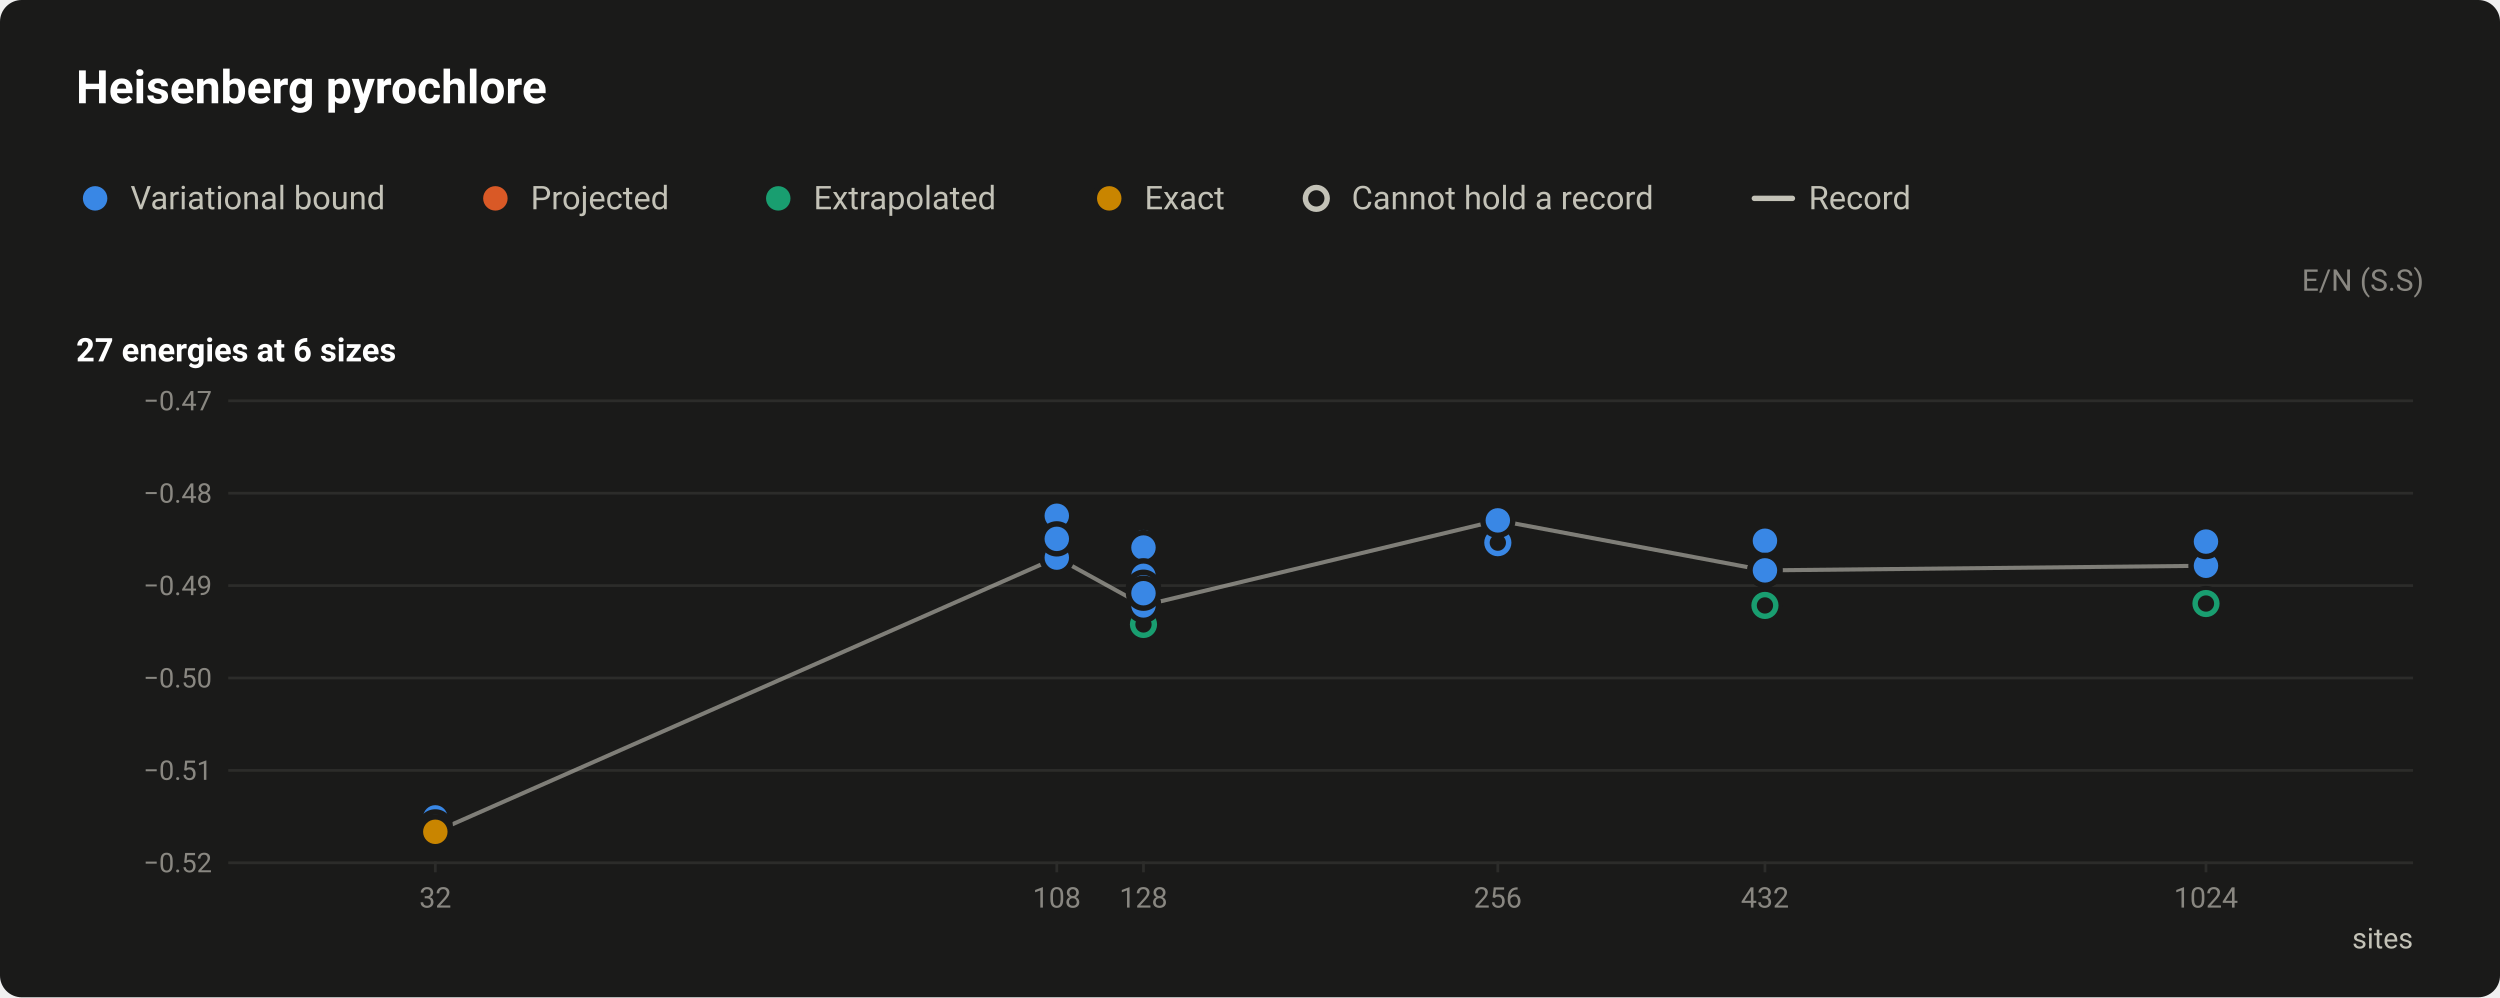
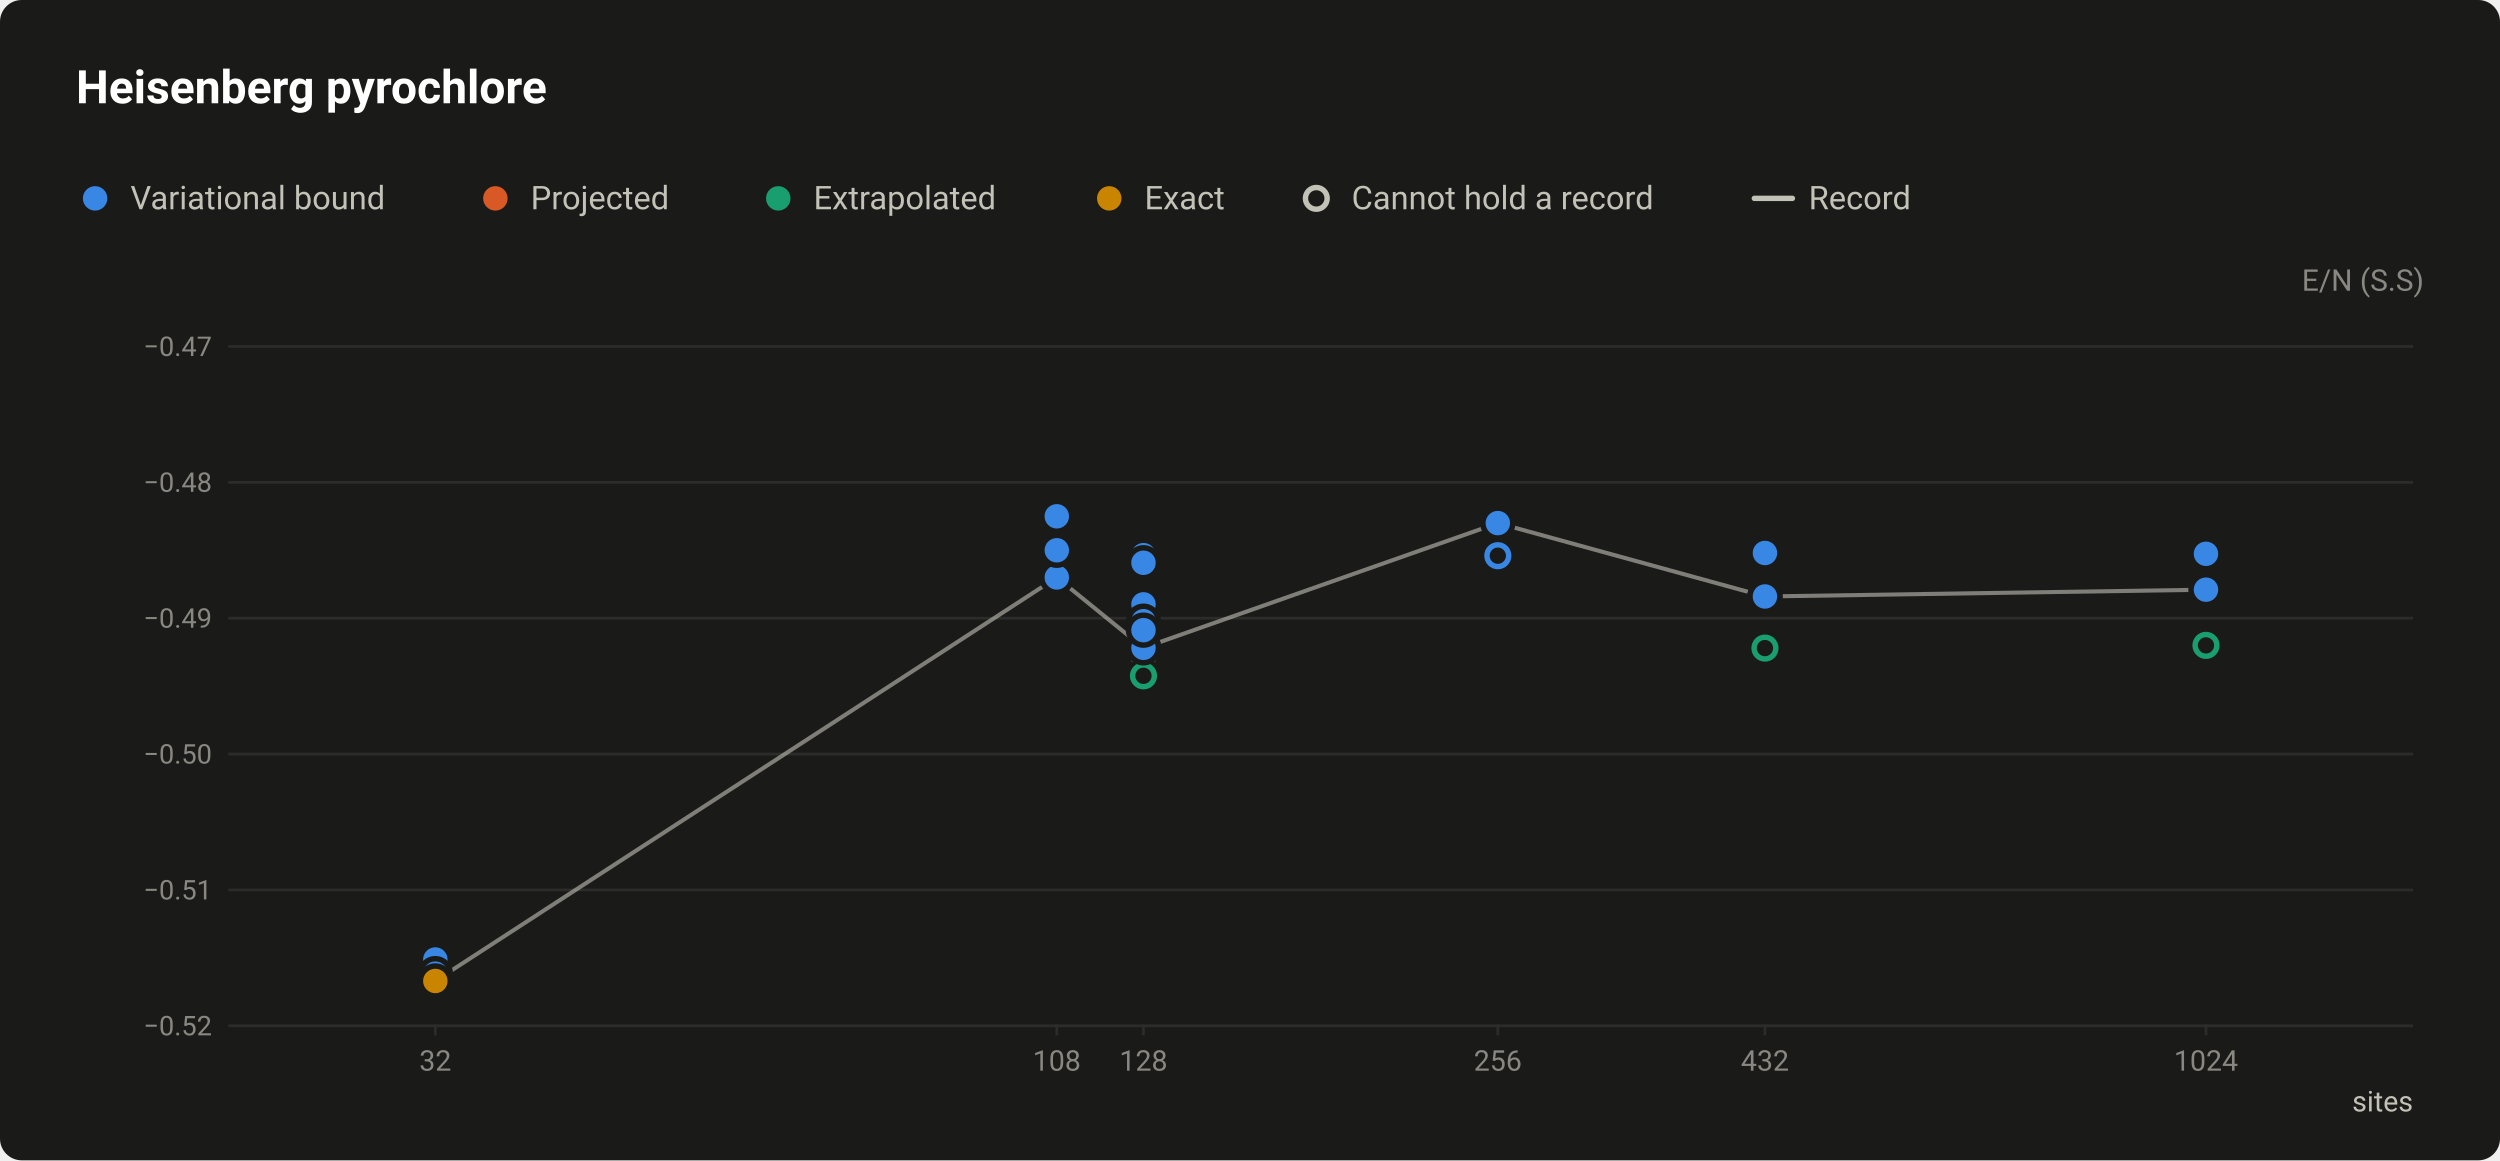
- <svg xmlns="http://www.w3.org/2000/svg" width="920" height="367" viewBox="0 0 920 367" role="img" aria-labelledby="title desc">
+ <svg xmlns="http://www.w3.org/2000/svg" width="920" height="427" viewBox="0 0 920 427" role="img" aria-labelledby="title desc">
  <style>text{font-family:system-ui,-apple-system,"Segoe UI",Roboto,"Helvetica Neue",Arial,sans-serif}</style>
-   <rect width="920" height="367" rx="8" fill="#1a1a19" />
+   <rect width="920" height="427" rx="8" fill="#1a1a19" />
  <text x="28" y="38" font-size="17" fill="#ffffff" font-weight="600">Heisenberg pyrochlore</text>
  <circle cx="35" cy="73" r="6.5" fill="#1a1a19" />
  <circle cx="35" cy="73" r="4.5" fill="#3987e5" />
  <text x="48" y="77" font-size="12" fill="#c3c2b7">Variational bound</text>
  <circle cx="182.3" cy="73" r="6.5" fill="#1a1a19" />
  <circle cx="182.3" cy="73" r="4.5" fill="#d95926" />
  <text x="195.3" y="77" font-size="12" fill="#c3c2b7">Projected</text>
  <circle cx="286.4" cy="73" r="6.5" fill="#1a1a19" />
  <circle cx="286.4" cy="73" r="4.5" fill="#199e70" />
  <text x="299.4" y="77" font-size="12" fill="#c3c2b7">Extrapolated</text>
  <circle cx="408.2" cy="73" r="6.5" fill="#1a1a19" />
  <circle cx="408.2" cy="73" r="4.5" fill="#c98500" />
  <text x="421.2" y="77" font-size="12" fill="#c3c2b7">Exact</text>
  <circle cx="484.4" cy="73" r="6.5" fill="#1a1a19" />
  <circle cx="484.4" cy="73" r="4" fill="#1a1a19" stroke="#c3c2b7" stroke-width="2" />
  <text x="497.4" y="77" font-size="12" fill="#c3c2b7">Cannot hold a record</text>
  <path d="M645.6 73H659.6" stroke="#c3c2b7" stroke-width="2" stroke-linecap="round" />
  <text x="665.6" y="77" font-size="12" fill="#c3c2b7">Record</text>
  <text x="892" y="107" font-size="11" fill="#898781" text-anchor="end">E/N (S.S)</text>
-   <text x="28" y="133" font-size="12" fill="#ffffff" font-weight="600">27 energies at 6 sizes</text>
-   <path d="M84 317.5H888" stroke="#2c2c2a" stroke-width="1" />
-   <text x="78" y="321" font-size="10" fill="#898781" text-anchor="end" style="font-variant-numeric:tabular-nums">−0.52</text>
-   <path d="M84 283.5H888" stroke="#2c2c2a" stroke-width="1" />
-   <text x="78" y="287" font-size="10" fill="#898781" text-anchor="end" style="font-variant-numeric:tabular-nums">−0.51</text>
-   <path d="M84 249.5H888" stroke="#2c2c2a" stroke-width="1" />
-   <text x="78" y="253" font-size="10" fill="#898781" text-anchor="end" style="font-variant-numeric:tabular-nums">−0.50</text>
-   <path d="M84 215.5H888" stroke="#2c2c2a" stroke-width="1" />
-   <text x="78" y="219" font-size="10" fill="#898781" text-anchor="end" style="font-variant-numeric:tabular-nums">−0.49</text>
-   <path d="M84 181.5H888" stroke="#2c2c2a" stroke-width="1" />
-   <text x="78" y="185" font-size="10" fill="#898781" text-anchor="end" style="font-variant-numeric:tabular-nums">−0.48</text>
-   <path d="M84 147.5H888" stroke="#2c2c2a" stroke-width="1" />
-   <text x="78" y="151" font-size="10" fill="#898781" text-anchor="end" style="font-variant-numeric:tabular-nums">−0.47</text>
-   <path d="M160.2 317v4" stroke="#2c2c2a" stroke-width="1" />
-   <text x="160.2" y="334" font-size="10.5" fill="#898781" text-anchor="middle" style="font-variant-numeric:tabular-nums">32</text>
-   <path d="M388.9 317v4" stroke="#2c2c2a" stroke-width="1" />
-   <text x="388.9" y="334" font-size="10.5" fill="#898781" text-anchor="middle" style="font-variant-numeric:tabular-nums">108</text>
-   <path d="M420.8 317v4" stroke="#2c2c2a" stroke-width="1" />
-   <text x="420.8" y="334" font-size="10.5" fill="#898781" text-anchor="middle" style="font-variant-numeric:tabular-nums">128</text>
-   <path d="M551.2 317v4" stroke="#2c2c2a" stroke-width="1" />
-   <text x="551.2" y="334" font-size="10.5" fill="#898781" text-anchor="middle" style="font-variant-numeric:tabular-nums">256</text>
-   <path d="M649.5 317v4" stroke="#2c2c2a" stroke-width="1" />
-   <text x="649.5" y="334" font-size="10.5" fill="#898781" text-anchor="middle" style="font-variant-numeric:tabular-nums">432</text>
-   <path d="M811.8 317v4" stroke="#2c2c2a" stroke-width="1" />
-   <text x="811.8" y="334" font-size="10.5" fill="#898781" text-anchor="middle" style="font-variant-numeric:tabular-nums">1024</text>
-   <text x="888" y="349" font-size="10.5" fill="#c3c2b7" text-anchor="end">sites</text>
-   <path d="M160.2 306.1L388.9 205.2L420.8 222.8L551.2 191.5L649.5 209.9L811.8 208.2" fill="none" stroke="#c3c2b7" stroke-width="1.5" stroke-linejoin="round" opacity="0.6" />
+   <path d="M84 377.5H888" stroke="#2c2c2a" stroke-width="1" />
+   <text x="78" y="381" font-size="10" fill="#898781" text-anchor="end" style="font-variant-numeric:tabular-nums">−0.52</text>
+   <path d="M84 327.5H888" stroke="#2c2c2a" stroke-width="1" />
+   <text x="78" y="331" font-size="10" fill="#898781" text-anchor="end" style="font-variant-numeric:tabular-nums">−0.51</text>
+   <path d="M84 277.5H888" stroke="#2c2c2a" stroke-width="1" />
+   <text x="78" y="281" font-size="10" fill="#898781" text-anchor="end" style="font-variant-numeric:tabular-nums">−0.50</text>
+   <path d="M84 227.5H888" stroke="#2c2c2a" stroke-width="1" />
+   <text x="78" y="231" font-size="10" fill="#898781" text-anchor="end" style="font-variant-numeric:tabular-nums">−0.49</text>
+   <path d="M84 177.5H888" stroke="#2c2c2a" stroke-width="1" />
+   <text x="78" y="181" font-size="10" fill="#898781" text-anchor="end" style="font-variant-numeric:tabular-nums">−0.48</text>
+   <path d="M84 127.5H888" stroke="#2c2c2a" stroke-width="1" />
+   <text x="78" y="131" font-size="10" fill="#898781" text-anchor="end" style="font-variant-numeric:tabular-nums">−0.47</text>
+   <path d="M160.2 377v4" stroke="#2c2c2a" stroke-width="1" />
+   <text x="160.2" y="394" font-size="10.5" fill="#898781" text-anchor="middle" style="font-variant-numeric:tabular-nums">32</text>
+   <path d="M388.9 377v4" stroke="#2c2c2a" stroke-width="1" />
+   <text x="388.9" y="394" font-size="10.5" fill="#898781" text-anchor="middle" style="font-variant-numeric:tabular-nums">108</text>
+   <path d="M420.8 377v4" stroke="#2c2c2a" stroke-width="1" />
+   <text x="420.8" y="394" font-size="10.5" fill="#898781" text-anchor="middle" style="font-variant-numeric:tabular-nums">128</text>
+   <path d="M551.2 377v4" stroke="#2c2c2a" stroke-width="1" />
+   <text x="551.2" y="394" font-size="10.5" fill="#898781" text-anchor="middle" style="font-variant-numeric:tabular-nums">256</text>
+   <path d="M649.5 377v4" stroke="#2c2c2a" stroke-width="1" />
+   <text x="649.5" y="394" font-size="10.5" fill="#898781" text-anchor="middle" style="font-variant-numeric:tabular-nums">432</text>
+   <path d="M811.8 377v4" stroke="#2c2c2a" stroke-width="1" />
+   <text x="811.8" y="394" font-size="10.5" fill="#898781" text-anchor="middle" style="font-variant-numeric:tabular-nums">1024</text>
+   <text x="888" y="409" font-size="10.5" fill="#c3c2b7" text-anchor="end">sites</text>
+   <path d="M160.2 361L388.9 212.5L420.8 238.4L551.2 192.5L649.5 219.5L811.8 217" fill="none" stroke="#c3c2b7" stroke-width="1.5" stroke-linejoin="round" opacity="0.6" />
  <a class="pt" href="/instances/#r-Heisenberg_pyrochlore-2x2x2_32_P-2e319e96">
-     <circle cx="160.2" cy="306.1" r="6.5" fill="#1a1a19" />
-     <circle cx="160.2" cy="306.1" r="4" fill="#1a1a19" stroke="#199e70" stroke-width="2" />
+     <circle cx="160.2" cy="361" r="6.5" fill="#1a1a19" />
+     <circle cx="160.2" cy="361" r="4" fill="#1a1a19" stroke="#199e70" stroke-width="2" />
  </a>
  <a class="pt" href="/instances/#r-Heisenberg_pyrochlore-2x2x2_128_P-1c878ab4">
-     <circle cx="420.8" cy="224.5" r="6.5" fill="#1a1a19" />
-     <circle cx="420.8" cy="224.5" r="4" fill="#1a1a19" stroke="#199e70" stroke-width="2" />
+     <circle cx="420.8" cy="241" r="6.5" fill="#1a1a19" />
+     <circle cx="420.8" cy="241" r="4" fill="#1a1a19" stroke="#199e70" stroke-width="2" />
  </a>
  <a class="pt" href="/instances/#r-Heisenberg_pyrochlore-2x2x2_128_P-75500f09">
-     <circle cx="420.8" cy="229.8" r="6.5" fill="#1a1a19" />
-     <circle cx="420.8" cy="229.8" r="4" fill="#1a1a19" stroke="#199e70" stroke-width="2" />
+     <circle cx="420.8" cy="248.7" r="6.5" fill="#1a1a19" />
+     <circle cx="420.8" cy="248.7" r="4" fill="#1a1a19" stroke="#199e70" stroke-width="2" />
  </a>
  <a class="pt" href="/instances/#r-Heisenberg_pyrochlore-4x4x4_256_P-2ce62286">
-     <circle cx="551.2" cy="199.7" r="6.5" fill="#1a1a19" />
-     <circle cx="551.2" cy="199.7" r="4" fill="#1a1a19" stroke="#3987e5" stroke-width="2" />
+     <circle cx="551.2" cy="204.5" r="6.5" fill="#1a1a19" />
+     <circle cx="551.2" cy="204.5" r="4" fill="#1a1a19" stroke="#3987e5" stroke-width="2" />
  </a>
  <a class="pt" href="/instances/#r-Heisenberg_pyrochlore-3x3x3_432_P-43f89ae0">
-     <circle cx="649.5" cy="223.2" r="6.5" fill="#1a1a19" />
-     <circle cx="649.5" cy="223.2" r="4" fill="#1a1a19" stroke="#199e70" stroke-width="2" />
+     <circle cx="649.5" cy="239" r="6.5" fill="#1a1a19" />
+     <circle cx="649.5" cy="239" r="4" fill="#1a1a19" stroke="#199e70" stroke-width="2" />
  </a>
  <a class="pt" href="/instances/#r-Heisenberg_pyrochlore-3x3x3_432_P-e5ee99ea">
-     <circle cx="649.5" cy="222.8" r="6.5" fill="#1a1a19" />
-     <circle cx="649.5" cy="222.8" r="4" fill="#1a1a19" stroke="#199e70" stroke-width="2" />
+     <circle cx="649.5" cy="238.5" r="6.5" fill="#1a1a19" />
+     <circle cx="649.5" cy="238.5" r="4" fill="#1a1a19" stroke="#199e70" stroke-width="2" />
  </a>
  <a class="pt" href="/instances/#r-Heisenberg_pyrochlore-4x4x4_1024_P-6f5523a7">
-     <circle cx="811.8" cy="222.1" r="6.5" fill="#1a1a19" />
-     <circle cx="811.8" cy="222.1" r="4" fill="#1a1a19" stroke="#199e70" stroke-width="2" />
+     <circle cx="811.8" cy="237.5" r="6.5" fill="#1a1a19" />
+     <circle cx="811.8" cy="237.5" r="4" fill="#1a1a19" stroke="#199e70" stroke-width="2" />
  </a>
  <a class="pt" href="/instances/#r-Heisenberg_pyrochlore-2x2x2_32_P-3f151ac4">
-     <circle cx="160.2" cy="300.8" r="6.5" fill="#1a1a19" />
-     <circle cx="160.2" cy="300.8" r="4.5" fill="#3987e5" />
+     <circle cx="160.2" cy="353.1" r="6.5" fill="#1a1a19" />
+     <circle cx="160.2" cy="353.1" r="4.5" fill="#3987e5" />
  </a>
  <a class="pt" href="/instances/#r-Heisenberg_pyrochlore-2x2x2_32_P-4c47bb99">
-     <circle cx="160.2" cy="304.3" r="6.5" fill="#1a1a19" />
-     <circle cx="160.2" cy="304.3" r="4.5" fill="#3987e5" />
+     <circle cx="160.2" cy="358.3" r="6.5" fill="#1a1a19" />
+     <circle cx="160.2" cy="358.3" r="4.5" fill="#3987e5" />
  </a>
  <a class="pt" href="/instances/#r-Heisenberg_pyrochlore-3x3x3_108_P-7db57c85">
-     <circle cx="388.9" cy="205.2" r="6.5" fill="#1a1a19" />
-     <circle cx="388.9" cy="205.2" r="4.5" fill="#3987e5" />
+     <circle cx="388.9" cy="212.5" r="6.5" fill="#1a1a19" />
+     <circle cx="388.9" cy="212.5" r="4.5" fill="#3987e5" />
  </a>
  <a class="pt" href="/instances/#r-Heisenberg_pyrochlore-3x3x3_108_P-a15401d3">
-     <circle cx="388.9" cy="189.8" r="6.5" fill="#1a1a19" />
-     <circle cx="388.9" cy="189.8" r="4.5" fill="#3987e5" />
+     <circle cx="388.9" cy="190" r="6.5" fill="#1a1a19" />
+     <circle cx="388.9" cy="190" r="4.5" fill="#3987e5" />
  </a>
  <a class="pt" href="/instances/#r-Heisenberg_pyrochlore-3x3x3_108_P-39daa04b">
-     <circle cx="388.9" cy="198.3" r="6.5" fill="#1a1a19" />
-     <circle cx="388.9" cy="198.3" r="4.5" fill="#3987e5" />
+     <circle cx="388.9" cy="202.5" r="6.5" fill="#1a1a19" />
+     <circle cx="388.9" cy="202.5" r="4.5" fill="#3987e5" />
  </a>
  <a class="pt" href="/instances/#r-Heisenberg_pyrochlore-2x2x2_128_P-7b04327c">
-     <circle cx="420.8" cy="222.5" r="6.5" fill="#1a1a19" />
-     <circle cx="420.8" cy="222.5" r="4.5" fill="#3987e5" />
+     <circle cx="420.8" cy="238" r="6.5" fill="#1a1a19" />
+     <circle cx="420.8" cy="238" r="4.5" fill="#3987e5" />
  </a>
  <a class="pt" href="/instances/#r-Heisenberg_pyrochlore-2x2x2_128_P-c2e4464a">
-     <circle cx="420.8" cy="222.8" r="6.5" fill="#1a1a19" />
-     <circle cx="420.8" cy="222.8" r="4.5" fill="#3987e5" />
+     <circle cx="420.8" cy="238.4" r="6.5" fill="#1a1a19" />
+     <circle cx="420.8" cy="238.4" r="4.5" fill="#3987e5" />
  </a>
  <a class="pt" href="/instances/#r-Heisenberg_pyrochlore-2x2x2_128_P-80661613">
-     <circle cx="420.8" cy="199.5" r="6.5" fill="#1a1a19" />
-     <circle cx="420.8" cy="199.5" r="4.5" fill="#3987e5" />
+     <circle cx="420.8" cy="204.3" r="6.5" fill="#1a1a19" />
+     <circle cx="420.8" cy="204.3" r="4.5" fill="#3987e5" />
  </a>
  <a class="pt" href="/instances/#r-Heisenberg_pyrochlore-2x2x2_128_P-8c8c0cd5">
-     <circle cx="420.8" cy="201.5" r="6.5" fill="#1a1a19" />
-     <circle cx="420.8" cy="201.5" r="4.5" fill="#3987e5" />
+     <circle cx="420.8" cy="207.1" r="6.5" fill="#1a1a19" />
+     <circle cx="420.8" cy="207.1" r="4.5" fill="#3987e5" />
  </a>
  <a class="pt" href="/instances/#r-Heisenberg_pyrochlore-2x2x2_128_P-0b9db75d">
-     <circle cx="420.8" cy="211.9" r="6.5" fill="#1a1a19" />
-     <circle cx="420.8" cy="211.9" r="4.5" fill="#3987e5" />
+     <circle cx="420.8" cy="222.4" r="6.5" fill="#1a1a19" />
+     <circle cx="420.8" cy="222.4" r="4.5" fill="#3987e5" />
  </a>
  <a class="pt" href="/instances/#r-Heisenberg_pyrochlore-2x2x2_128_P-961ec0ab">
-     <circle cx="420.8" cy="216.1" r="6.5" fill="#1a1a19" />
-     <circle cx="420.8" cy="216.1" r="4.5" fill="#3987e5" />
+     <circle cx="420.8" cy="228.6" r="6.5" fill="#1a1a19" />
+     <circle cx="420.8" cy="228.6" r="4.5" fill="#3987e5" />
  </a>
  <a class="pt" href="/instances/#r-Heisenberg_pyrochlore-2x2x2_128_P-095a1a45">
-     <circle cx="420.8" cy="218.3" r="6.5" fill="#1a1a19" />
-     <circle cx="420.8" cy="218.3" r="4.5" fill="#3987e5" />
+     <circle cx="420.8" cy="231.9" r="6.5" fill="#1a1a19" />
+     <circle cx="420.8" cy="231.9" r="4.5" fill="#3987e5" />
  </a>
  <a class="pt" href="/instances/#r-Heisenberg_pyrochlore-4x4x4_256_P-430b9015">
-     <circle cx="551.2" cy="191.5" r="6.5" fill="#1a1a19" />
-     <circle cx="551.2" cy="191.5" r="4.5" fill="#3987e5" />
+     <circle cx="551.2" cy="192.5" r="6.5" fill="#1a1a19" />
+     <circle cx="551.2" cy="192.5" r="4.5" fill="#3987e5" />
  </a>
  <a class="pt" href="/instances/#r-Heisenberg_pyrochlore-3x3x3_432_P-7376b1f1">
-     <circle cx="649.5" cy="209.8" r="6.5" fill="#1a1a19" />
-     <circle cx="649.5" cy="209.8" r="4.5" fill="#3987e5" />
+     <circle cx="649.5" cy="219.4" r="6.5" fill="#1a1a19" />
+     <circle cx="649.5" cy="219.4" r="4.5" fill="#3987e5" />
  </a>
  <a class="pt" href="/instances/#r-Heisenberg_pyrochlore-3x3x3_432_P-158bb65d">
-     <circle cx="649.5" cy="198.8" r="6.5" fill="#1a1a19" />
-     <circle cx="649.5" cy="198.8" r="4.5" fill="#3987e5" />
+     <circle cx="649.5" cy="203.2" r="6.5" fill="#1a1a19" />
+     <circle cx="649.5" cy="203.2" r="4.5" fill="#3987e5" />
  </a>
  <a class="pt" href="/instances/#r-Heisenberg_pyrochlore-3x3x3_432_P-0f576c93">
-     <circle cx="649.5" cy="199" r="6.5" fill="#1a1a19" />
-     <circle cx="649.5" cy="199" r="4.5" fill="#3987e5" />
+     <circle cx="649.5" cy="203.5" r="6.5" fill="#1a1a19" />
+     <circle cx="649.5" cy="203.5" r="4.5" fill="#3987e5" />
  </a>
  <a class="pt" href="/instances/#r-Heisenberg_pyrochlore-3x3x3_432_P-dfa77735">
-     <circle cx="649.5" cy="209.9" r="6.5" fill="#1a1a19" />
-     <circle cx="649.5" cy="209.9" r="4.5" fill="#3987e5" />
+     <circle cx="649.5" cy="219.5" r="6.5" fill="#1a1a19" />
+     <circle cx="649.5" cy="219.5" r="4.5" fill="#3987e5" />
  </a>
  <a class="pt" href="/instances/#r-Heisenberg_pyrochlore-4x4x4_1024_P-ea240c92">
-     <circle cx="811.8" cy="208.2" r="6.5" fill="#1a1a19" />
-     <circle cx="811.8" cy="208.2" r="4.5" fill="#3987e5" />
+     <circle cx="811.8" cy="217" r="6.5" fill="#1a1a19" />
+     <circle cx="811.8" cy="217" r="4.5" fill="#3987e5" />
  </a>
  <a class="pt" href="/instances/#r-Heisenberg_pyrochlore-4x4x4_1024_P-606fecdd">
-     <circle cx="811.8" cy="199.3" r="6.5" fill="#1a1a19" />
-     <circle cx="811.8" cy="199.3" r="4.5" fill="#3987e5" />
+     <circle cx="811.8" cy="203.8" r="6.5" fill="#1a1a19" />
+     <circle cx="811.8" cy="203.8" r="4.5" fill="#3987e5" />
  </a>
  <a class="pt" href="/instances/#r-Heisenberg_pyrochlore-2x2x2_32_P-67142b09">
-     <circle cx="160.2" cy="306.1" r="6.5" fill="#1a1a19" />
-     <circle cx="160.2" cy="306.1" r="4.5" fill="#c98500" />
+     <circle cx="160.2" cy="361" r="6.5" fill="#1a1a19" />
+     <circle cx="160.2" cy="361" r="4.5" fill="#c98500" />
  </a>
</svg>
